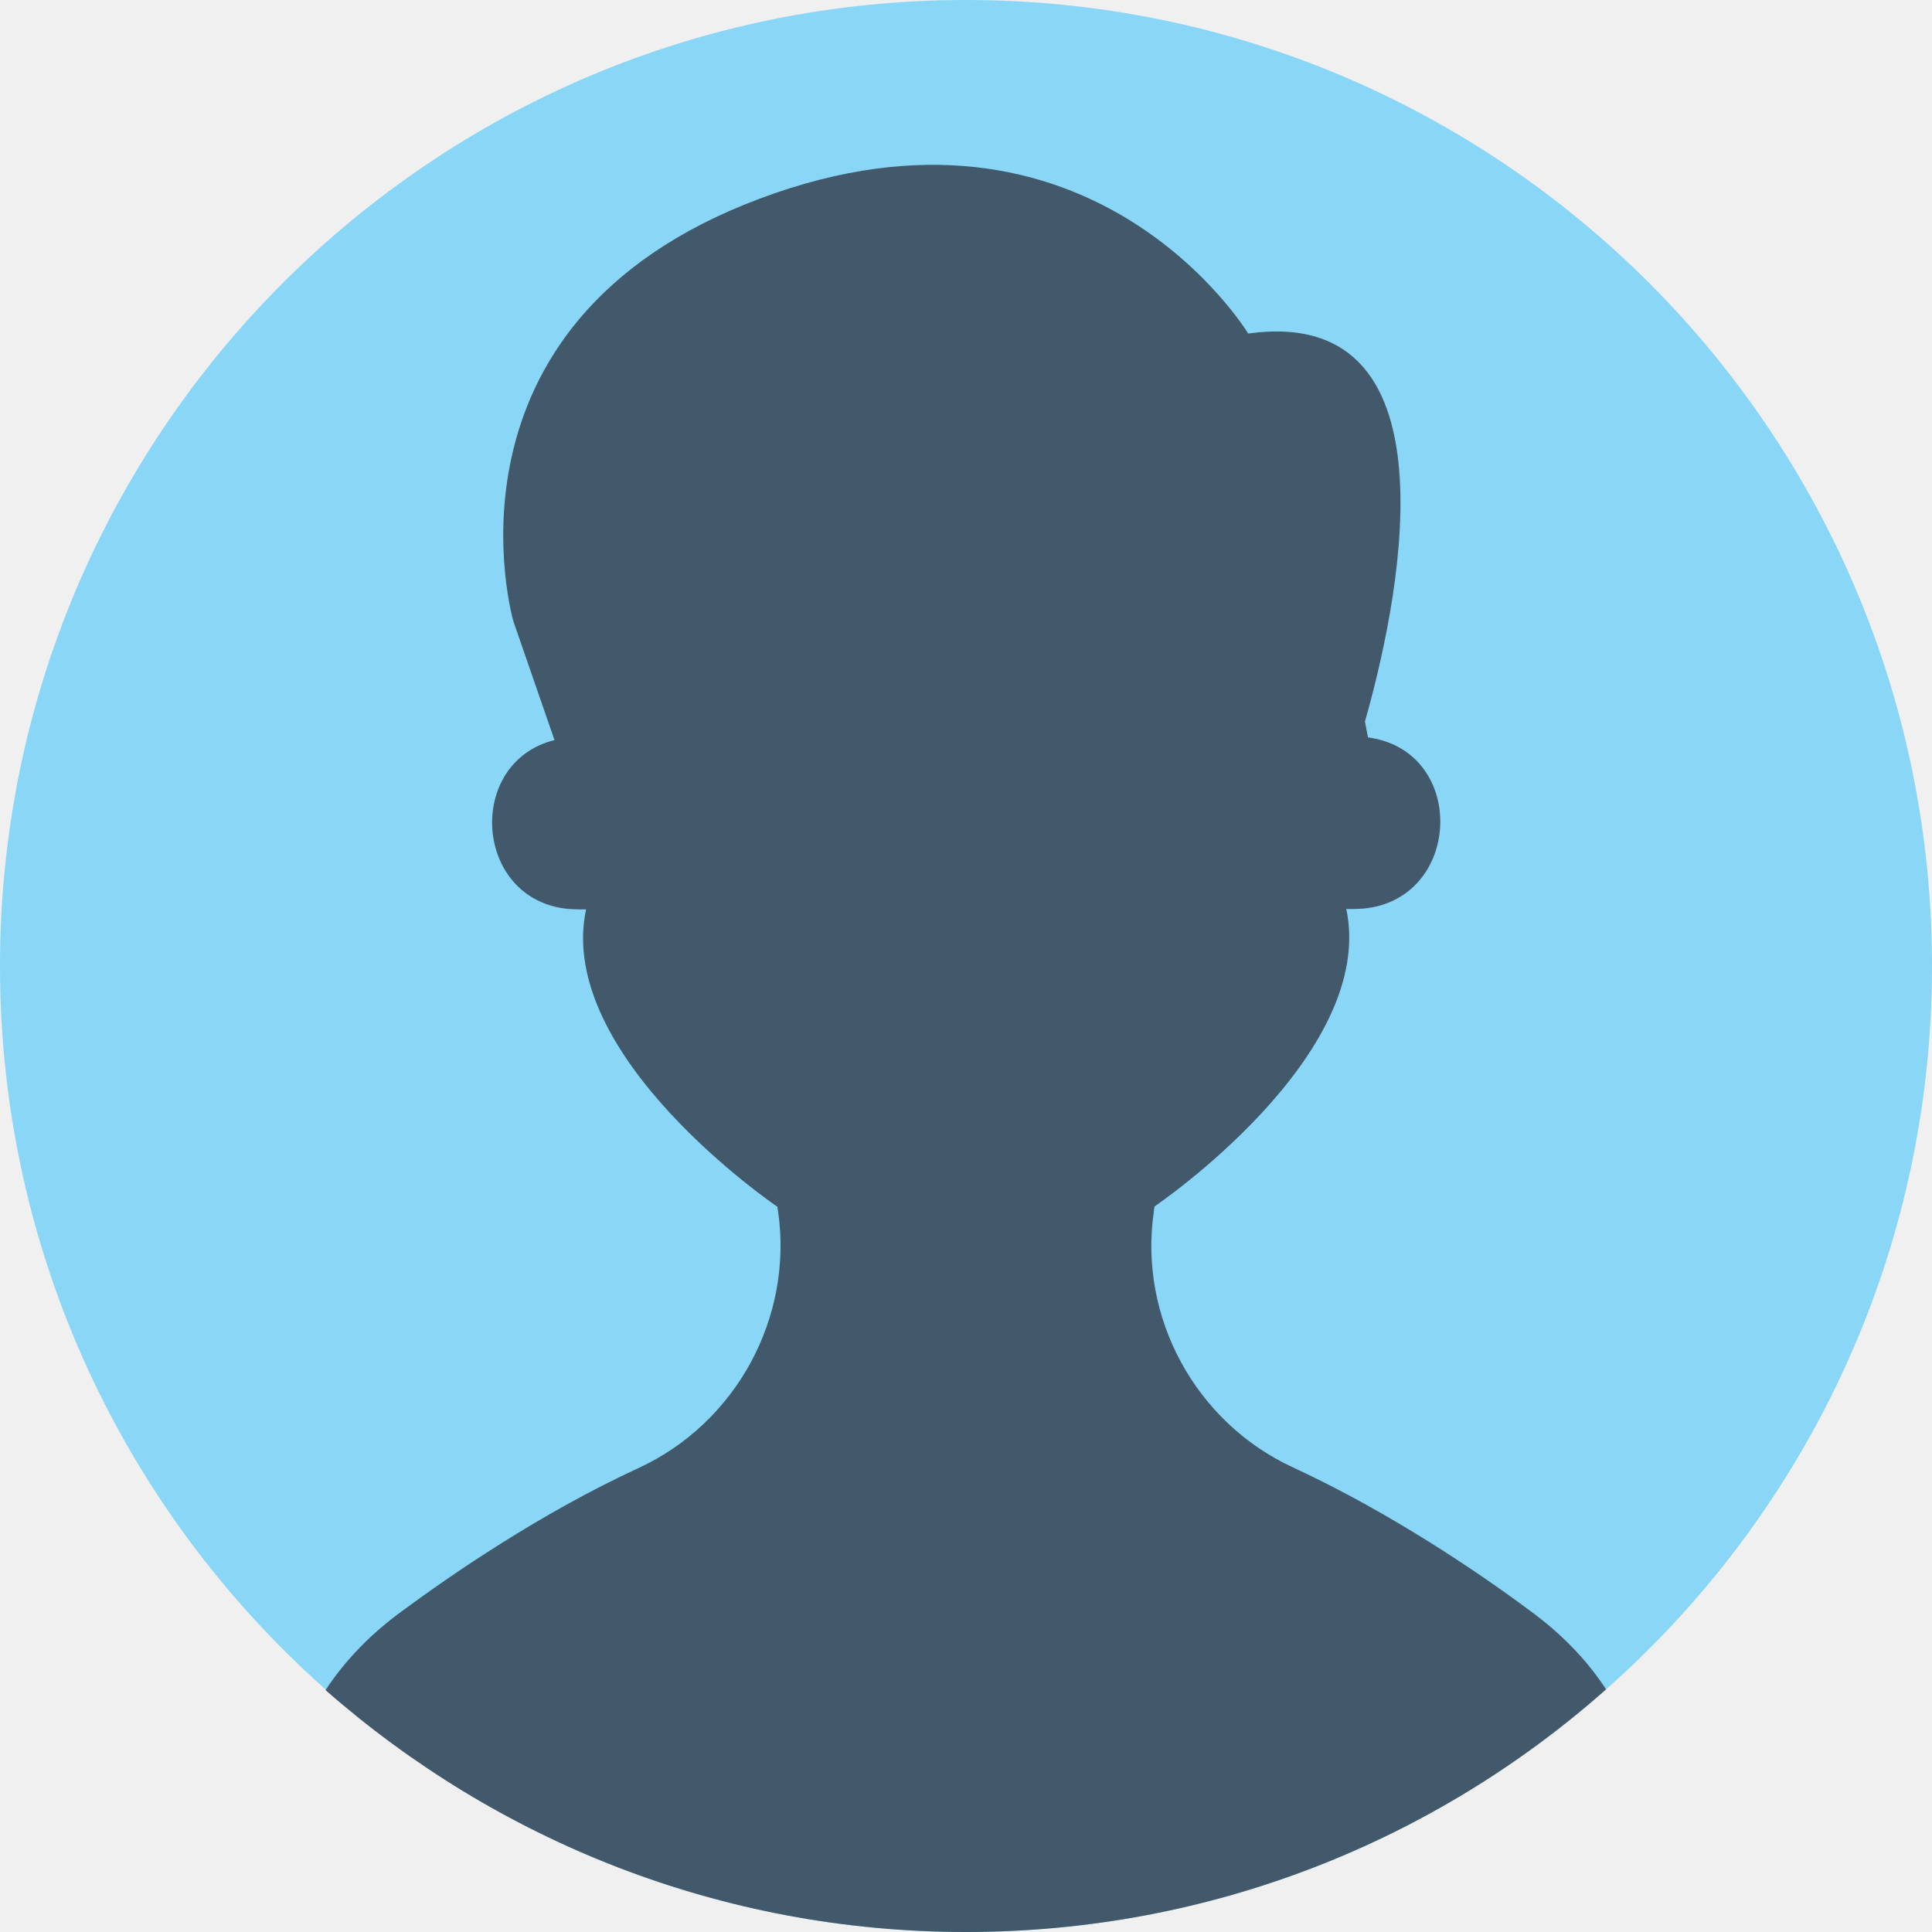
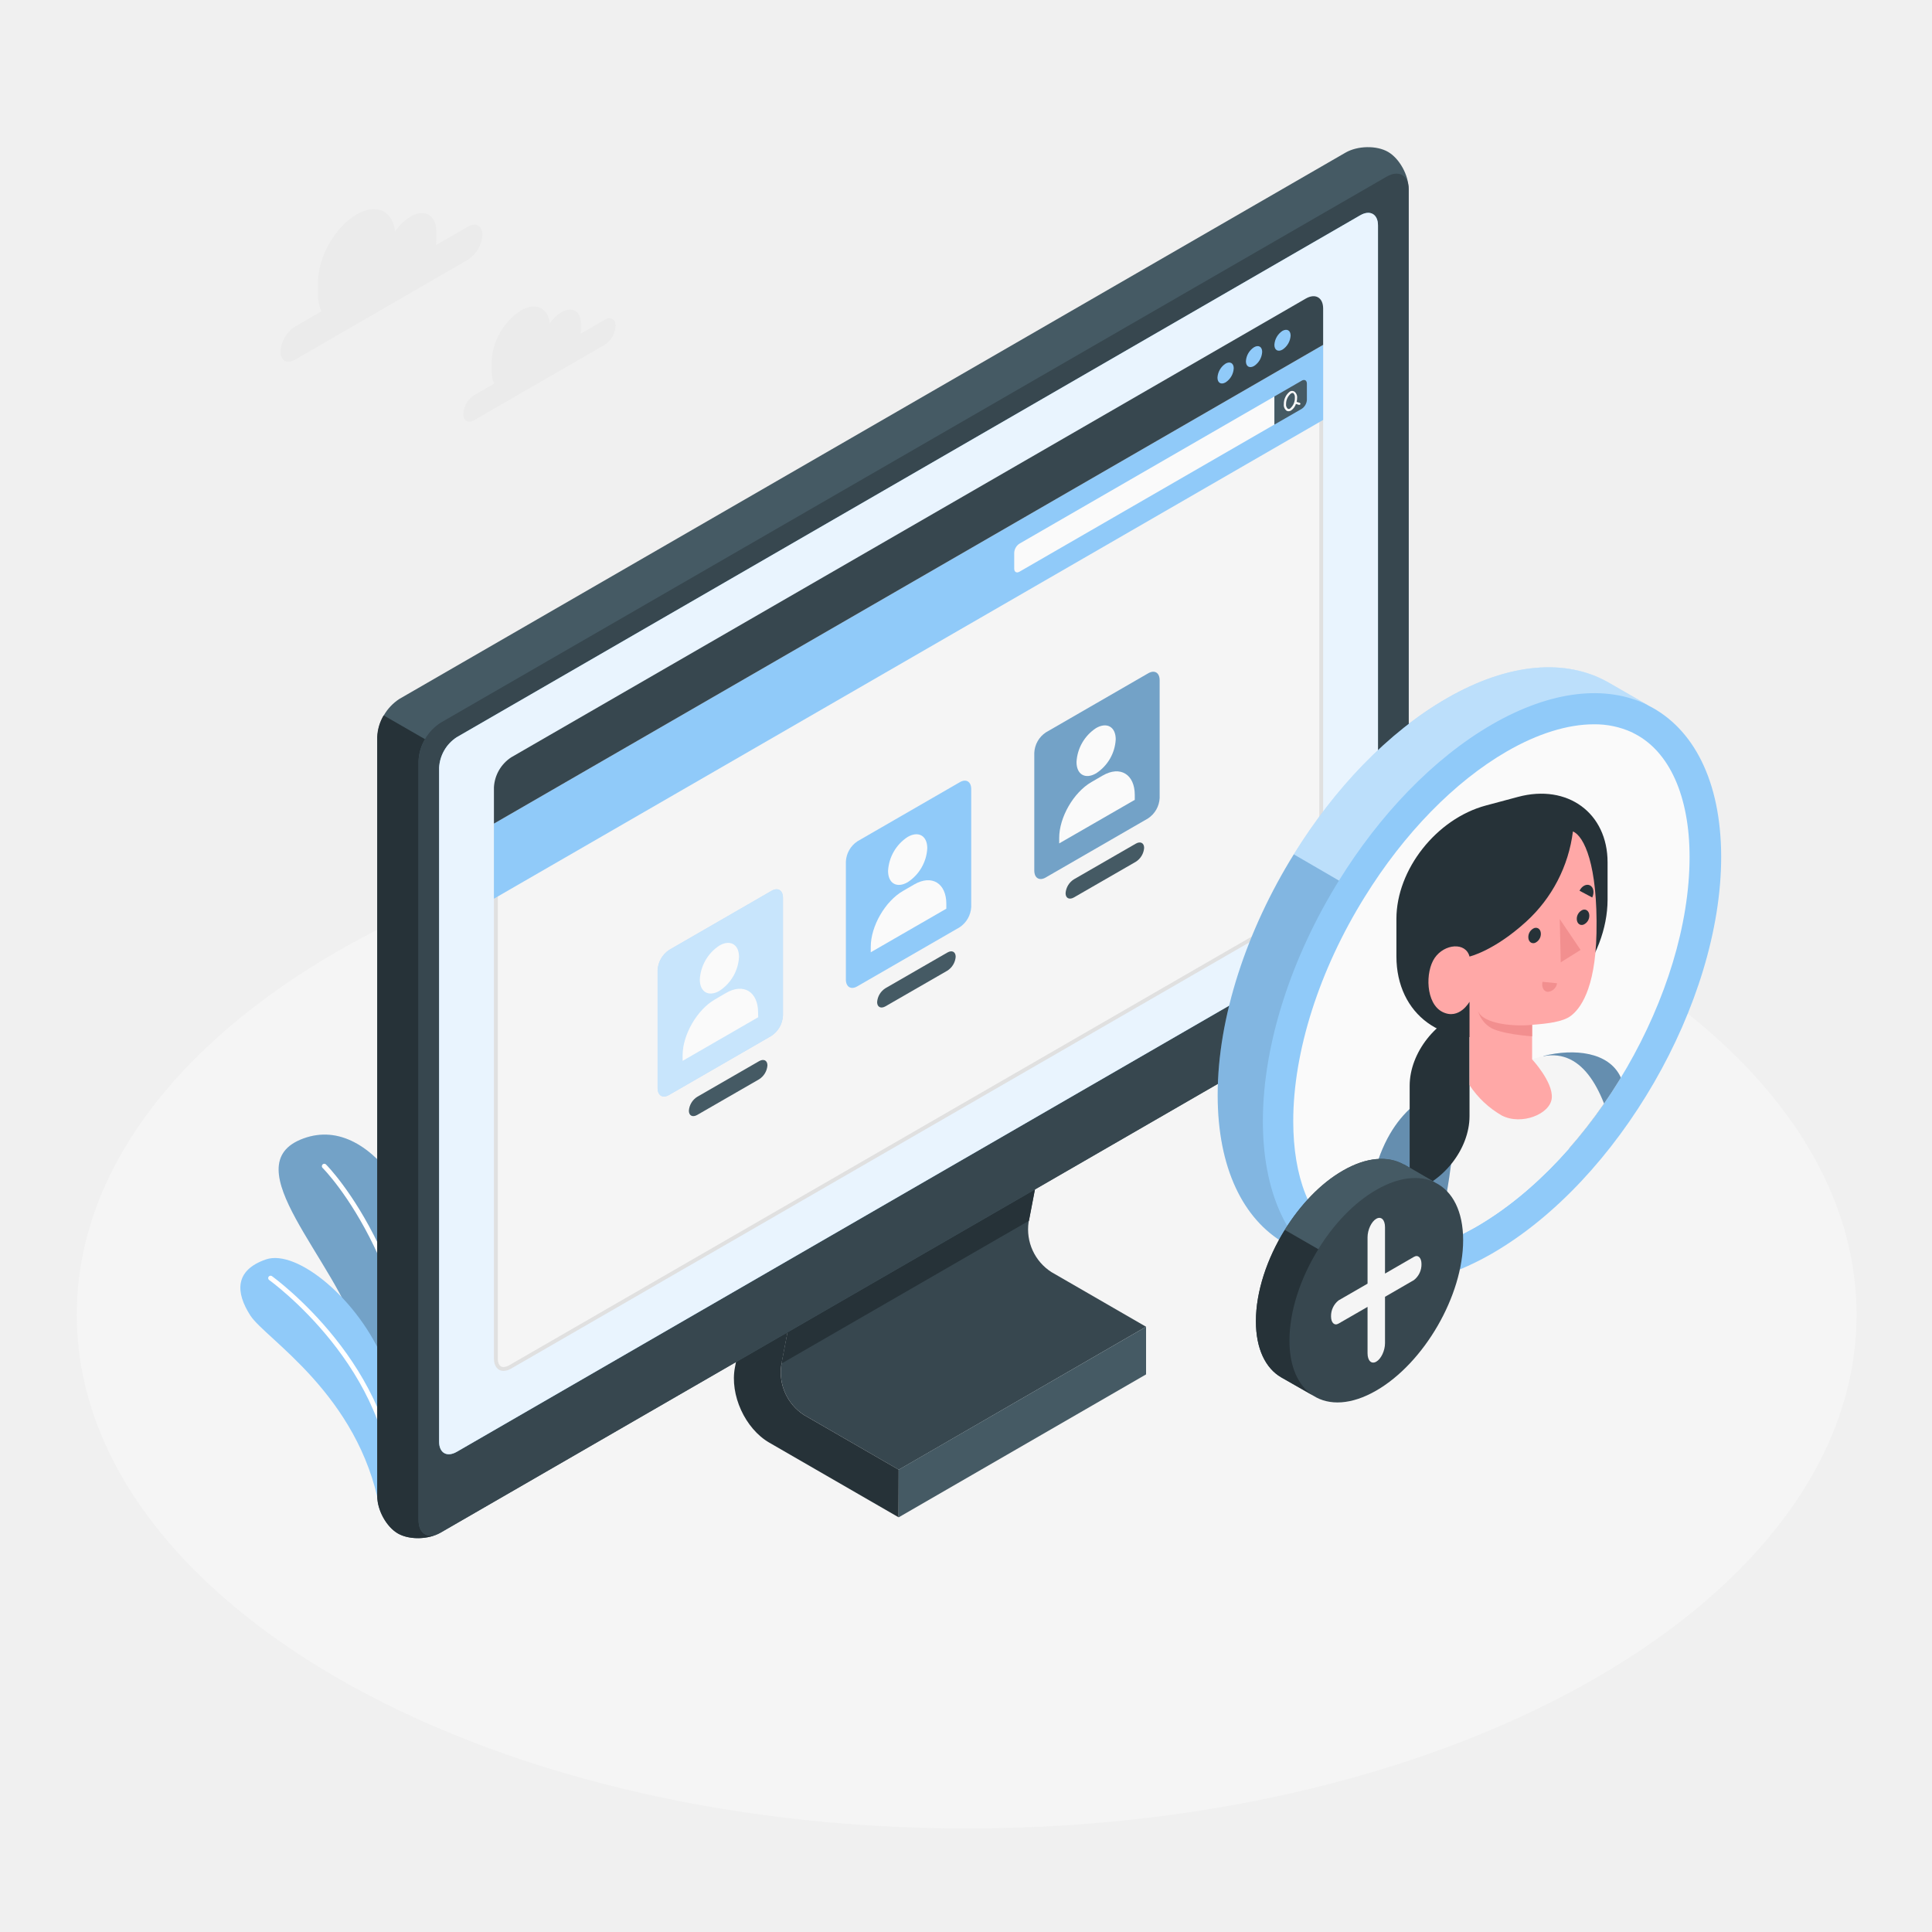
- <svg xmlns="http://www.w3.org/2000/svg" version="1.1" id="Capa_1" x="0px" y="0px" viewBox="0 0 508 508" style="enable-background:new 0 0 508 508;" xml:space="preserve">
-   <path style="fill:#89D6F7;" d="M254,0C113.7,0,0,113.7,0,254c0,75.7,33.1,143.7,85.7,190.3C130.6,483.9,189.5,508,254,508  c64.6,0,123.5-24.1,168.3-63.8C474.9,397.7,508,329.7,508,254C508,113.7,394.3,0,254,0z" />
-   <path style="fill:#41596B;" d="M402.4,423.6c-13-9.7-36.6-25.8-62.3-37.7c-25.7-11.8-40.8-39.5-36.7-67.4c0-0.4,0.1-0.8,0.2-1.3  c0,0,58.5-39.6,50.4-78.2c0,0,1.8,0.1,4.5-0.1c25.8-2.4,27.4-40.8,1.9-44.9c-0.2,0-0.5-0.1-0.7-0.1l-0.8-4.2  c7.8-27.3,26.8-110-30.7-102c0,0-41.3-68.3-128.6-35.4C112.2,85.1,135,163.4,135,163.4l10.8,31.2c-23.5,5.8-21.3,42.1,3.7,44.4  c2.7,0.2,4.6,0.1,4.6,0.1c-8.2,38.6,50.3,78.2,50.3,78.2c0.1,0.5,0.1,0.9,0.2,1.3c4,27.9-11.1,55.6-36.7,67.4  c-25.8,11.9-49.3,28.1-62.3,37.7c-7.8,5.7-14.7,12.6-20,20.7c45,39.5,103.9,63.6,168.4,63.6c64.6,0,123.5-24.1,168.3-63.8  C417.1,436.2,410.2,429.3,402.4,423.6z" />
-   <g>
- </g>
-   <g>
- </g>
-   <g>
- </g>
-   <g>
- </g>
-   <g>
- </g>
-   <g>
- </g>
-   <g>
- </g>
-   <g>
- </g>
-   <g>
- </g>
-   <g>
- </g>
-   <g>
- </g>
-   <g>
- </g>
-   <g>
- </g>
-   <g>
- </g>
-   <g>
- </g>
+ <svg xmlns="http://www.w3.org/2000/svg" viewBox="0 0 500 500">
+   <defs>
+     <clipPath id="freepik--clip-path--inject-302">
+       <path d="M359.53,324.48a22.32,22.32,0,0,1-12.22-3.34l-.17-.11-.34-.19c-7.81-5.32-12.11-16.2-12.11-30.69,0-18,6.73-39.11,18.48-58,10.2-16.48,23.27-29.87,36.82-37.7,7.95-4.59,15.73-7,22.47-7a23,23,0,0,1,9.93,2.09l.36.2.18.09c9.11,4.61,14.33,16.25,14.33,31.94,0,35.21-24.8,78.16-55.29,95.75C374,322.06,366.27,324.48,359.53,324.48Z" style="fill:none" />
+     </clipPath>
+   </defs>
+   <g id="freepik--Floor--inject-302">
+     <ellipse id="freepik--floor--inject-302" cx="250.17" cy="340.24" rx="230.3" ry="132.96" style="fill:#f5f5f5" />
+   </g>
+   <g id="freepik--Clouds--inject-302">
+     <g id="freepik--clouds--inject-302">
+       <path d="M121.13,58.64l-8.28,4.77a8.08,8.08,0,0,0,.07-1.09v-2.4c0-4.27-3-6-6.68-3.86a12.82,12.82,0,0,0-4,3.83c-.6-5.36-4.81-7.36-9.92-4.41-5.53,3.19-10,11-10,17.33V76.4a9.45,9.45,0,0,0,.85,4.15l-6.87,4a8.19,8.19,0,0,0-3.71,6.42c0,2.37,1.66,3.33,3.71,2.15L121.13,67.2a8.19,8.19,0,0,0,3.71-6.42C124.84,58.41,123.18,57.45,121.13,58.64Z" style="fill:#ebebeb" />
+       <path d="M156.53,82.74l-6.24,3.6a7.52,7.52,0,0,0,.05-.82V83.71c0-3.22-2.26-4.52-5.05-2.91a9.67,9.67,0,0,0-3,2.89c-.46-4-3.64-5.56-7.49-3.33a16.7,16.7,0,0,0-7.56,13.08v2.71a7.26,7.26,0,0,0,.64,3.13l-5.18,3a6.2,6.2,0,0,0-2.8,4.85c0,1.79,1.25,2.51,2.8,1.62l33.83-19.53a6.2,6.2,0,0,0,2.8-4.85C159.33,82.57,158.08,81.85,156.53,82.74Z" style="fill:#ebebeb" />
+     </g>
+   </g>
+   <g id="freepik--Plants--inject-302">
+     <g id="freepik--plants--inject-302">
+       <path d="M103.78,386.08l10.33-6s2.53-22.11.84-39.23c-2.36-24.06-17.9-53-36.44-46.21S87,326,93,346.39,103.78,386.08,103.78,386.08Z" style="fill:#90CAF9" />
+       <path d="M103.78,386.08l10.33-6s2.53-22.11.84-39.23c-2.36-24.06-17.9-53-36.44-46.21S87,326,93,346.39,103.78,386.08,103.78,386.08Z" style="opacity:0.2" />
+       <path d="M109.21,383.57h0a.62.62,0,0,1-.6-.64c1.81-53.47-24.8-80.36-25.07-80.62a.63.63,0,1,1,.88-.89c.27.26,27.27,27.55,25.44,81.55A.62.62,0,0,1,109.21,383.57Z" style="fill:#fff" />
+       <path d="M98.27,390.35l7.35-4.24s1.25-15.17-6.19-33.61c-6.48-16-22.54-29.35-30.62-26.56s-7.89,8.53-4,14.54S92.78,360.82,98.27,390.35Z" style="fill:#90CAF9" />
+       <path d="M102.15,388.74h0a.63.63,0,0,1-.63-.63c.15-33.8-31.59-56.65-31.91-56.88a.62.62,0,0,1,.72-1c.32.23,32.59,23.46,32.44,57.91A.62.62,0,0,1,102.15,388.74Z" style="fill:#fff" />
+     </g>
+   </g>
+   <g id="freepik--Device--inject-302">
+     <g id="freepik--device--inject-302">
+       <path d="M296.6,343.36l-64,37-.15-.08L208.1,366.21a13.13,13.13,0,0,1-5.9-12.92l9-46.92,64-37-9,46.92a13.13,13.13,0,0,0,5.9,12.92Z" style="fill:#37474f" />
+       <polygon points="211.23 306.37 202.27 352.88 266.29 315.93 274.57 272.91 270.53 272.1 211.23 306.37" style="fill:#263238" />
+       <path d="M232.58,380.35l-24.49-14.14a13.15,13.15,0,0,1-5.9-12.92l9-46.92-10.67-6.17-10.32,53.68c-1.37,7.1,2.64,15.87,8.9,19.48l33.45,19.31Z" style="fill:#263238" />
+       <polygon points="296.6 343.36 232.58 380.35 232.58 392.68 296.6 355.69 296.6 343.36" style="fill:#455a64" />
+       <path d="M359.23,39.31c2.94,1.7,5.33,6,5.33,9.65V245.42a12.57,12.57,0,0,1-5.69,9.85L114,396.66c-3.14,1.81-8.08,1.9-11,.2s-5.34-6-5.34-9.65V190.75a12.6,12.6,0,0,1,5.69-9.86L348.2,39.51C351.34,37.69,356.28,37.6,359.23,39.31Z" style="fill:#455a64" />
+       <path d="M113.32,397c-3.14,1.47-7.61,1.44-10.36-.14-2.95-1.7-5.34-6-5.34-9.65V190.75a11.67,11.67,0,0,1,1.67-5.61L110,191.31a11.61,11.61,0,0,0-1.67,5.6V393.37C108.3,396.74,110.49,398.25,113.32,397Z" style="fill:#263238" />
+       <path d="M364.56,245.42V49c0-3.63-2.54-5.1-5.69-3.29L114,187.06a12.57,12.57,0,0,0-5.69,9.85V393.37c0,3.63,2.55,5.1,5.69,3.29L358.87,255.27A12.57,12.57,0,0,0,364.56,245.42Z" style="fill:#37474f" />
+       <path d="M352.06,55.7,118.19,190.8a10.06,10.06,0,0,0-4.55,7.88V373.11c0,2.9,2,4.08,4.55,2.63l233.88-135.1a10.06,10.06,0,0,0,4.55-7.88V58.33C356.62,55.43,354.58,54.25,352.06,55.7Z" style="fill:#90CAF9" />
+       <path d="M352.06,55.7,118.19,190.8a10.06,10.06,0,0,0-4.55,7.88V373.11c0,2.9,2,4.08,4.55,2.63l233.88-135.1a10.06,10.06,0,0,0,4.55-7.88V58.33C356.62,55.43,354.58,54.25,352.06,55.7Z" style="fill:#fff;opacity:0.8" />
+       <g id="freepik--Window--inject-302">
+         <path d="M130.31,354.29c-1.24,0-2-1-2-2.71V213.44L341.93,90.12V227.68A9.39,9.39,0,0,1,337.7,235L132.06,353.74A3.58,3.58,0,0,1,130.31,354.29Z" style="fill:#f5f5f5" />
+         <path d="M341.43,91v136.7a8.91,8.91,0,0,1-4,6.9L131.81,353.31a3.15,3.15,0,0,1-1.5.48c-1.34,0-1.48-1.54-1.48-2.21V213.73L341.43,91m1-1.73-214.6,123.9V351.58c0,2,1,3.21,2.48,3.21a4,4,0,0,0,2-.62L337.94,235.45a9.91,9.91,0,0,0,4.49-7.77V89.25Z" style="fill:#e0e0e0" />
+         <polygon points="127.83 213.15 127.83 232.58 342.43 108.68 342.43 89.25 127.83 213.15" style="fill:#90CAF9" />
+         <path d="M262.48,143v4.18c0,.85.61,1.2,1.35.78l66-38.1V102.6l-66,38.1A3,3,0,0,0,262.48,143Z" style="fill:#fafafa" />
+         <path d="M336.88,98.52c.74-.43,1.34-.08,1.34.78v4.18a3,3,0,0,1-1.34,2.33l-7.07,4.08V102.6Z" style="fill:#455a64" />
+         <path d="M336.35,104.25l-.78-.24a4.44,4.44,0,0,0,.12-1,1.85,1.85,0,0,0-.72-1.68,1.11,1.11,0,0,0-1.15,0,4,4,0,0,0-1.57,3.28,1.87,1.87,0,0,0,.72,1.69,1,1,0,0,0,.5.13,1.27,1.27,0,0,0,.65-.19,3.31,3.31,0,0,0,1.27-1.7l.79.24.09,0a.3.3,0,0,0,.28-.21A.31.31,0,0,0,336.35,104.25Zm-2.53,1.52a.55.55,0,0,1-.56,0,1.37,1.37,0,0,1-.43-1.18,3.5,3.5,0,0,1,1.29-2.77.71.71,0,0,1,.35-.11.46.46,0,0,1,.21,0,1.4,1.4,0,0,1,.43,1.18A3.54,3.54,0,0,1,333.82,105.77Z" style="fill:#fafafa" />
+         <path d="M127.83,203.76a9.9,9.9,0,0,1,4.48-7.77L337.94,77.27c2.48-1.43,4.49-.27,4.49,2.59v9.39l-214.6,123.9Z" style="fill:#37474f" />
+         <path d="M317.18,94.1a4.65,4.65,0,0,0-2.1,3.64c0,1.35.94,1.89,2.1,1.22a4.63,4.63,0,0,0,2.11-3.65C319.29,94,318.35,93.43,317.18,94.1Z" style="fill:#90CAF9" />
+         <path d="M324.55,89.86a4.63,4.63,0,0,0-2.11,3.64c0,1.34.94,1.89,2.11,1.22a4.65,4.65,0,0,0,2.1-3.65C326.65,89.73,325.71,89.19,324.55,89.86Z" style="fill:#90CAF9" />
+         <path d="M331.91,85.62a4.65,4.65,0,0,0-2.1,3.64c0,1.34.94,1.89,2.1,1.22a4.66,4.66,0,0,0,2.1-3.65C334,85.49,333.07,85,331.91,85.62Z" style="fill:#90CAF9" />
+       </g>
+       <path d="M221.91,217.72l26.44-15.26c1.67-1,3-.19,3,1.75v30.52a6.72,6.72,0,0,1-3,5.25l-26.44,15.26c-1.67,1-3,.18-3-1.75V223A6.69,6.69,0,0,1,221.91,217.72Z" style="fill:#90CAF9" />
+       <path d="M229.17,255.74l16-9.22c1.2-.7,2.16-.2,2.16,1.09a4.67,4.67,0,0,1-2.16,3.6l-16,9.22c-1.2.69-2.17.2-2.17-1.09A4.64,4.64,0,0,1,229.17,255.74Z" style="fill:#455a64" />
+       <path d="M234.9,216.6c2.81-1.62,5.08-.31,5.08,2.93a11.2,11.2,0,0,1-5.08,8.79c-2.8,1.62-5.07.31-5.07-2.93A11.22,11.22,0,0,1,234.9,216.6Z" style="fill:#fafafa" />
+       <path d="M244.91,233.91c0-5.31-3.74-7.68-8.34-5l-2.88,1.67c-4.61,2.66-8.34,9.12-8.34,14.44v1.43l19.56-11.28Z" style="fill:#fafafa" />
+       <path d="M270.68,189.54l26.43-15.26c1.68-1,3-.19,3,1.75v30.52a6.7,6.7,0,0,1-3,5.25l-26.43,15.26c-1.67,1-3,.18-3-1.75V194.79A6.7,6.7,0,0,1,270.68,189.54Z" style="fill:#90CAF9" />
+       <path d="M270.68,189.54l26.43-15.26c1.68-1,3-.19,3,1.75v30.52a6.7,6.7,0,0,1-3,5.25l-26.43,15.26c-1.67,1-3,.18-3-1.75V194.79A6.7,6.7,0,0,1,270.68,189.54Z" style="opacity:0.2" />
+       <path d="M277.94,227.56l16-9.22c1.19-.69,2.16-.2,2.16,1.09a4.65,4.65,0,0,1-2.16,3.6l-16,9.22c-1.2.69-2.17.2-2.17-1.09A4.64,4.64,0,0,1,277.94,227.56Z" style="fill:#455a64" />
+       <path d="M283.67,188.42c2.81-1.62,5.08-.31,5.08,2.93a11.19,11.19,0,0,1-5.08,8.79c-2.8,1.62-5.07.31-5.07-2.93A11.23,11.23,0,0,1,283.67,188.42Z" style="fill:#fafafa" />
+       <path d="M293.68,205.73c0-5.31-3.74-7.68-8.34-5l-2.88,1.67c-4.61,2.66-8.34,9.12-8.34,14.44v1.43L293.68,207Z" style="fill:#fafafa" />
+       <path d="M173.19,245.83l26.44-15.26c1.67-1,3-.18,3,1.75v30.52a6.69,6.69,0,0,1-3,5.25l-26.44,15.26c-1.67,1-3,.19-3-1.75V251.08A6.72,6.72,0,0,1,173.19,245.83Z" style="fill:#90CAF9" />
+       <path d="M173.19,245.83l26.44-15.26c1.67-1,3-.18,3,1.75v30.52a6.69,6.69,0,0,1-3,5.25l-26.44,15.26c-1.67,1-3,.19-3-1.75V251.08A6.72,6.72,0,0,1,173.19,245.83Z" style="fill:#fff;opacity:0.5" />
+       <path d="M180.45,283.85l16-9.22c1.2-.69,2.16-.2,2.16,1.09a4.65,4.65,0,0,1-2.16,3.6l-16,9.22c-1.2.69-2.17.2-2.17-1.09A4.64,4.64,0,0,1,180.45,283.85Z" style="fill:#455a64" />
+       <path d="M186.18,244.71c2.81-1.62,5.08-.3,5.08,2.93a11.22,11.22,0,0,1-5.08,8.8c-2.8,1.61-5.07.3-5.07-2.94A11.23,11.23,0,0,1,186.18,244.71Z" style="fill:#fafafa" />
+       <path d="M196.19,262c0-5.32-3.74-7.68-8.34-5L185,258.67c-4.61,2.66-8.34,9.13-8.34,14.45v1.43l19.56-11.29Z" style="fill:#fafafa" />
+     </g>
+   </g>
+   <g id="freepik--User--inject-302">
+     <path d="M426.68,182.63l-10.62-6.13c-10.71-6-25.39-5.15-41.66,4.24-15.22,8.77-29.1,23.41-39.56,40.35-12.1,19.5-19.71,42.08-19.71,62.32,0,18.88,6.61,32.12,17.3,38.33l10.73,6.15c10.8,6.88,26,6.27,43-3.49,32.74-18.91,59.28-64.88,59.28-102.68C445.4,202,438.2,188.47,426.68,182.63Z" style="fill:#90CAF9" />
+     <path d="M342.74,327.64l-10.31-5.9c-10.69-6.2-17.29-19.46-17.29-38.34,0-20.24,7.61-42.8,19.7-62.3l11.68,6.79c-12.1,19.5-19.69,42.05-19.69,62.27C326.83,308.21,332.87,321.11,342.74,327.64Z" style="opacity:0.1" />
+     <path d="M426.25,182.38c-10.56-5.12-24.65-3.82-40.12,5.1-15.24,8.81-29.12,23.46-39.61,40.41l-11.68-6.79c10.47-17,24.36-31.58,39.57-40.35,16.26-9.4,30.95-10.29,41.67-4.25Z" style="fill:#fff;opacity:0.4" />
+     <path d="M359.53,324.48a22.32,22.32,0,0,1-12.22-3.34l-.17-.11-.34-.19c-7.81-5.32-12.11-16.2-12.11-30.69,0-18,6.73-39.11,18.48-58,10.2-16.48,23.27-29.87,36.82-37.7,7.95-4.59,15.73-7,22.47-7a23,23,0,0,1,9.93,2.09l.36.2.18.09c9.11,4.61,14.33,16.25,14.33,31.94,0,35.21-24.8,78.16-55.29,95.75C374,322.06,366.27,324.48,359.53,324.48Z" style="fill:#fafafa" />
+     <g style="clip-path:url(#freepik--clip-path--inject-302)">
+       <path d="M388.72,267.49h0c-15.09,4-27.33-4.92-27.33-20v-9.67c0-12.79,10.37-25.93,23.16-29.36l8.33-2.23c12.79-3.43,23.16,4.16,23.16,16.95v9.67C416,247.93,403.81,263.44,388.72,267.49Z" style="fill:#263238" />
+       <path d="M347,361c.1-1.6,2.65-19.1,4.41-29l17.12,1.47-6.24,36.09-11.23-.73C346.58,369,346.93,362.58,347,361Z" style="fill:#ffa8a7" />
+       <polygon points="425.87 305.61 437.93 343.36 422.85 351.62 413.81 316.11 425.87 305.61" style="fill:#ffa8a7" />
+       <path d="M399.47,273.28c8-2,16.87-1,19.91,5.4s9.69,29.39,9.69,29.39a28.07,28.07,0,0,1-17,10.79Z" style="fill:#90CAF9" />
+       <path d="M399.47,273.28c8-2,16.87-1,19.91,5.4s9.69,29.39,9.69,29.39a28.07,28.07,0,0,1-17,10.79Z" style="opacity:0.3" />
+       <path d="M382.85,278.06l-6.68,2.11c-7.27,4-9.89,10.42-12.94,18.69a28.23,28.23,0,0,0-.58,18.32l8.51,26.15s-4,12.18-8.61,23.93c21.35,8,48-6.34,54.43-18.1.28-2.21-.09-11.71.42-22.77.56-11.8,1.94-25.32.36-32.1-2.95-12.57-8.46-23.64-19.44-20.7Z" style="fill:#f5f5f5" />
+       <path d="M376.17,280.17c-7.28,3.14-18,7.7-21.67,28.69-3.74,21.27-4.46,26.29-4.46,26.29s6.37,5.63,18.46,2.32C368.5,337.47,379.16,294.82,376.17,280.17Z" style="fill:#90CAF9" />
+       <path d="M376.17,280.17c-7.28,3.14-18,7.7-21.67,28.69-3.74,21.27-4.46,26.29-4.46,26.29s6.37,5.63,18.46,2.32C368.5,337.47,379.16,294.82,376.17,280.17Z" style="opacity:0.3" />
+       <path d="M364.82,308.48h0c8.55-2.29,15.49-11.08,15.49-19.63v-27.5h0c-8.56,2.3-15.49,11.09-15.49,19.64Z" style="fill:#263238" />
+       <path d="M368.82,336.15c1.35-5.67,2.77-12.12,4.11-19,0,0-.06,14.22-2.16,25Z" style="fill:#e0e0e0" />
+       <path d="M407.07,215.18c2.88,1.19,6.45,8.62,6.1,26.29-.3,15-4.48,19.77-6.58,21.39s-6.15,2.06-10.08,2.36v8.94s5.44,5.84,5.09,10-7.85,7.17-12.94,4.53a24.72,24.72,0,0,1-8.35-7.86V259.25s-2.66,4.81-7,2.64-4.51-10.37-2-14,8-4.16,9-.34c0,0,6.27-1.41,14.63-9A37.91,37.91,0,0,0,407.07,215.18Z" style="fill:#ffa8a7" />
+       <path d="M398.77,241.58a2.54,2.54,0,0,1-1.54,2.45c-.89.28-1.66-.34-1.7-1.4a2.53,2.53,0,0,1,1.53-2.45C398,239.9,398.72,240.52,398.77,241.58Z" style="fill:#263238" />
+       <path d="M399.2,254.09l3.77.38a2.63,2.63,0,0,1-2.45,2.22C399.48,256.58,398.89,255.42,399.2,254.09Z" style="fill:#f28f8f" />
+       <path d="M412.07,232.27l-3.29-1.75c.6-1.24,1.82-1.86,2.73-1.37S412.66,231,412.07,232.27Z" style="fill:#263238" />
+       <path d="M411.31,236.87a2.51,2.51,0,0,1-1.54,2.44c-.89.29-1.65-.34-1.7-1.4a2.52,2.52,0,0,1,1.53-2.44C410.5,235.18,411.26,235.81,411.31,236.87Z" style="fill:#263238" />
+       <polygon points="403.66 237.85 403.92 249.05 409.05 245.84 403.66 237.85" style="fill:#f28f8f" />
+       <path d="M396.51,265.22c-4.15.48-12.68-.06-14-3.6a7.38,7.38,0,0,0,3,4.17c2.55,1.84,11,2.41,11,2.41Z" style="fill:#f28f8f" />
+     </g>
+     <path d="M371.56,306.12l-8.17-4.72h0l-.09,0v0c-4.06-2.3-9.63-2-15.8,1.6-5.77,3.33-11,8.88-15,15.3-4.58,7.4-7.47,16-7.47,23.64,0,7.15,2.51,12.18,6.56,14.53h0l8.3,4.74c4.09,2.61,9.87,2.38,16.29-1.33,12.41-7.17,22.48-24.6,22.48-38.93C378.66,313.47,375.93,308.33,371.56,306.12Z" style="fill:#37474f" />
+     <path d="M339.72,361.1l-8.13-4.64h0c-4.06-2.35-6.56-7.38-6.56-14.54,0-7.67,2.88-16.23,7.47-23.62l8.68,5c-4.59,7.4-7.47,15.94-7.47,23.61C333.69,353.73,336,358.63,339.72,361.1Z" style="fill:#263238" />
+     <path d="M371.39,306c-4-1.94-9.34-1.45-15.21,1.94s-11,8.89-15,15.32l-8.68-5c4-6.43,9.24-12,15-15.3,6.17-3.56,11.74-3.9,15.8-1.61v0l.09,0h0Z" style="fill:#455a64" />
+     <path d="M365.93,325.27l-7.49,4.33v-12c0-1.93-1-2.9-2.26-2.18s-2.26,2.86-2.26,4.79v12l-7.5,4.33a5.16,5.16,0,0,0-1.95,4.13c0,1.66.88,2.5,1.95,1.87l7.5-4.32v12c0,1.93,1,2.9,2.26,2.18s2.26-2.87,2.26-4.79v-12l7.49-4.33a5.13,5.13,0,0,0,1.95-4.13C367.88,325.49,367,324.65,365.93,325.27Z" style="fill:#f5f5f5" />
+   </g>
</svg>
